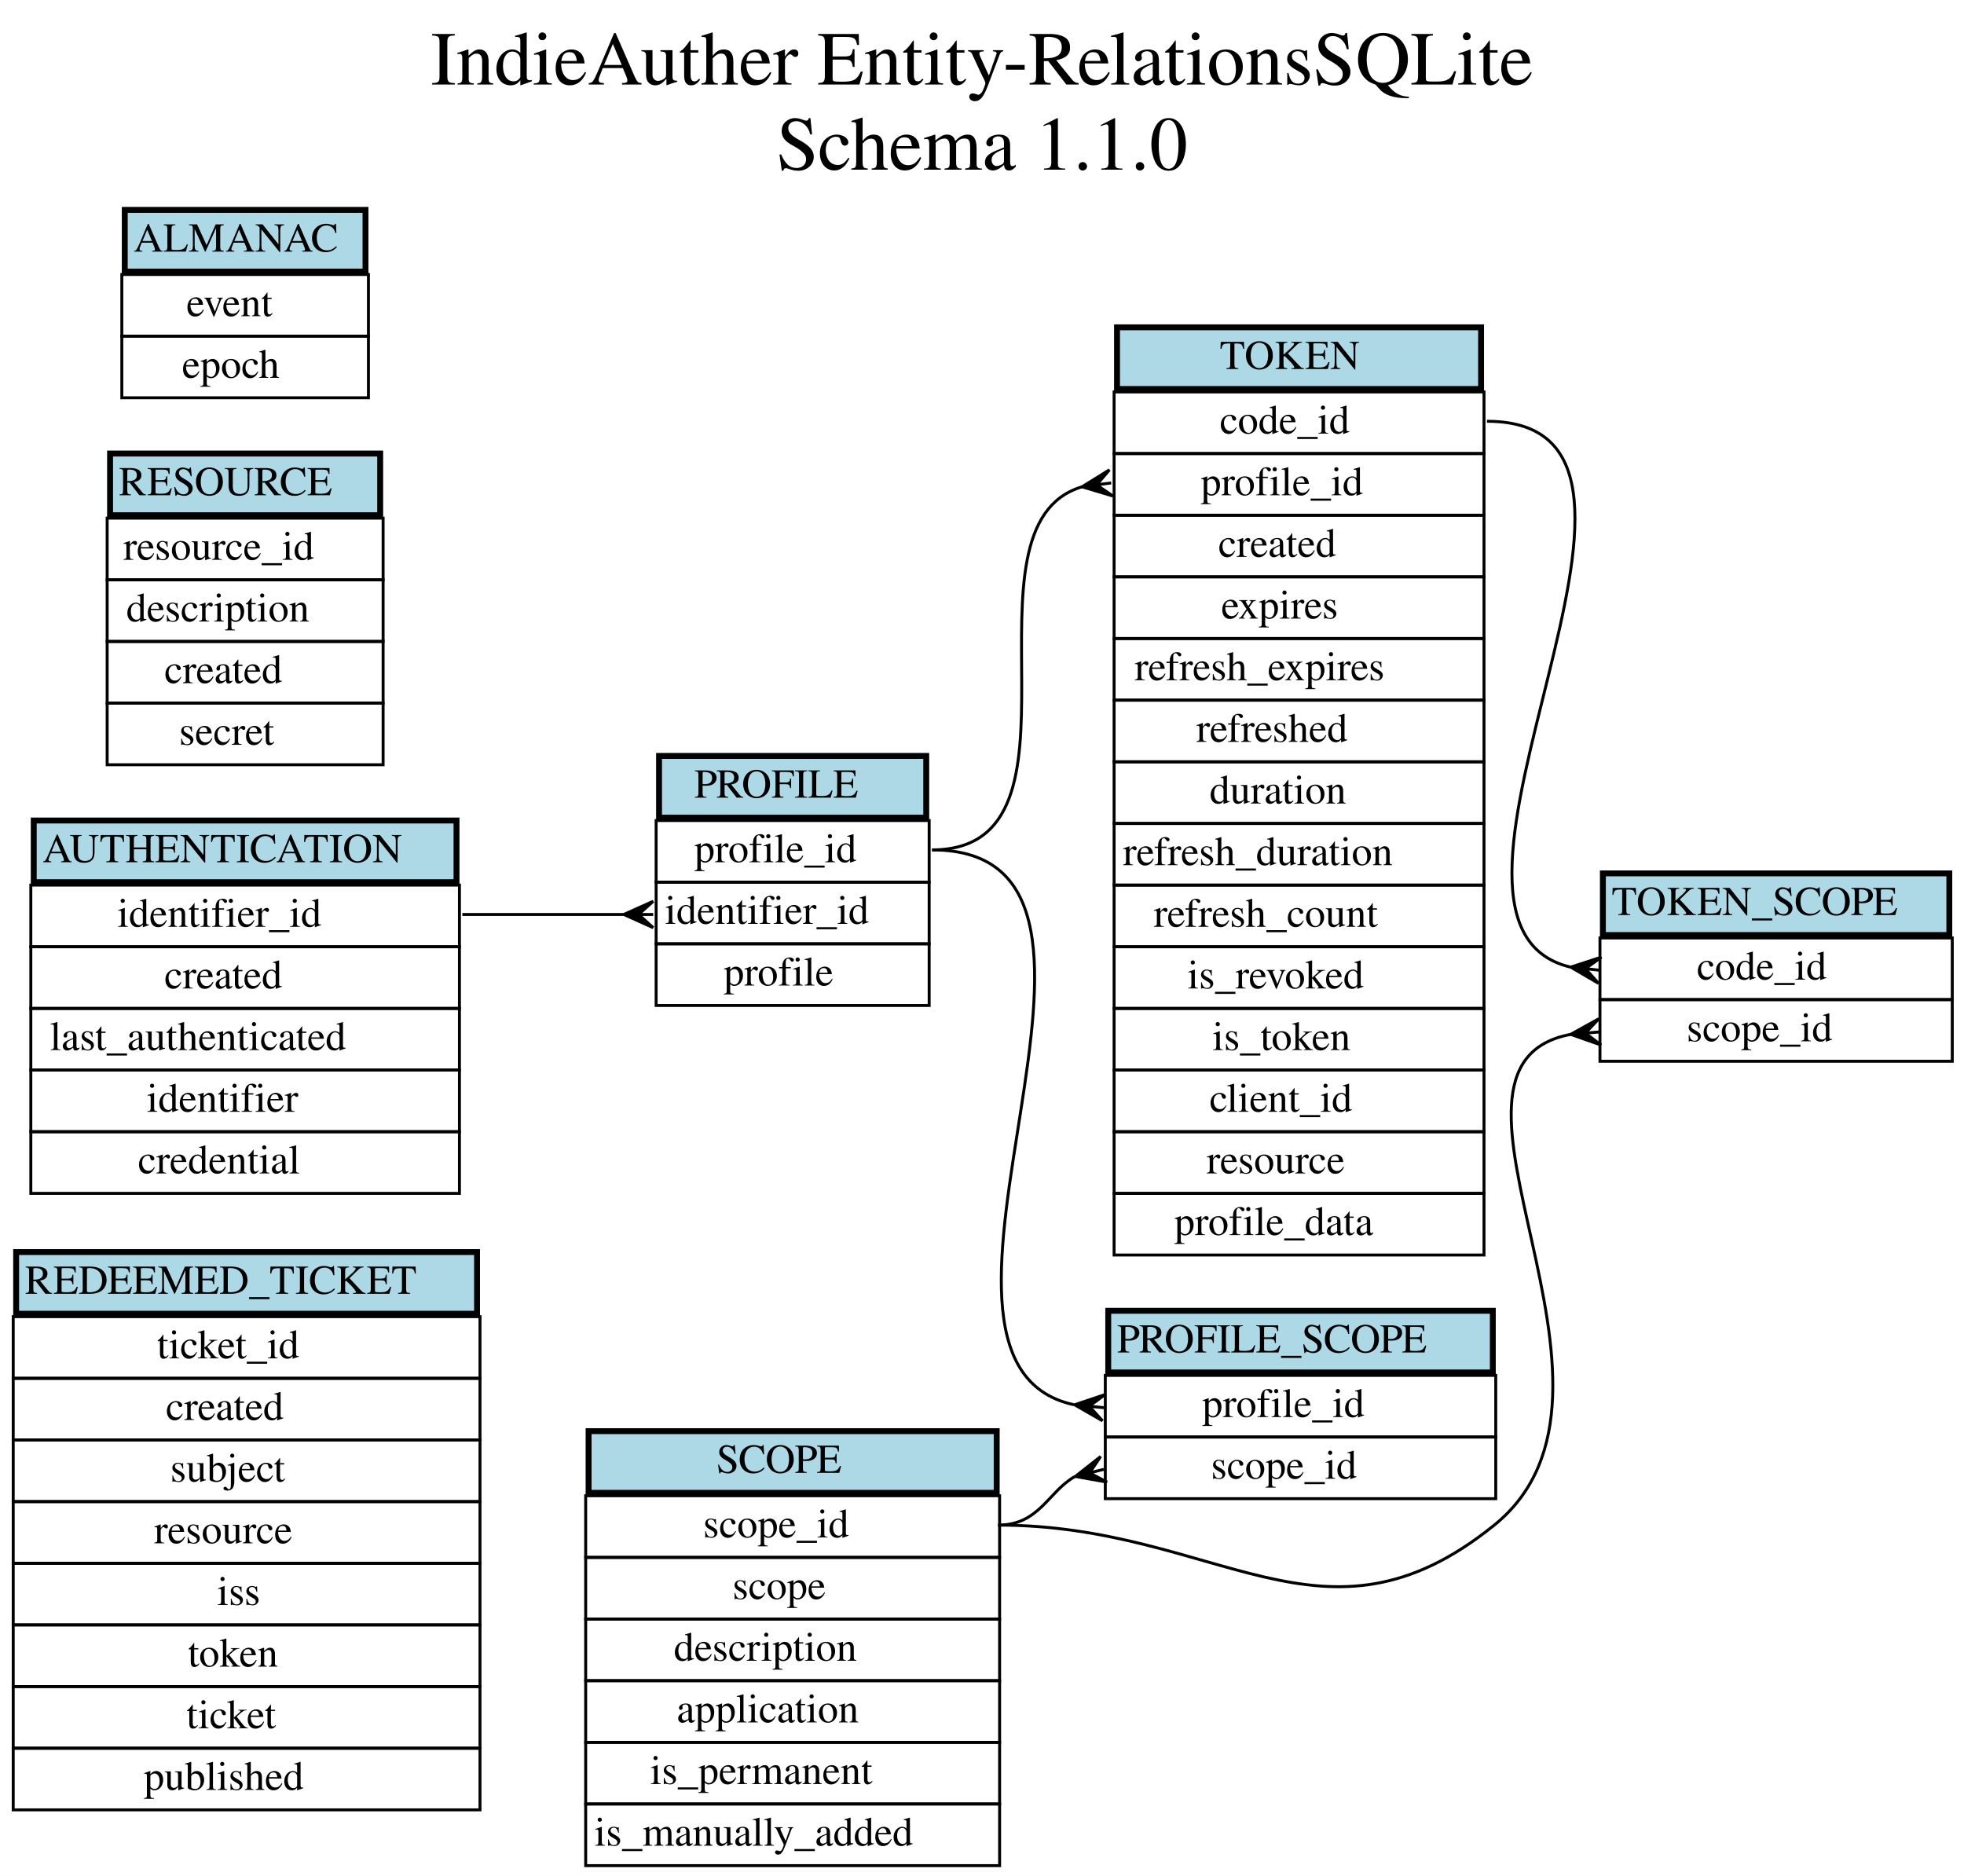
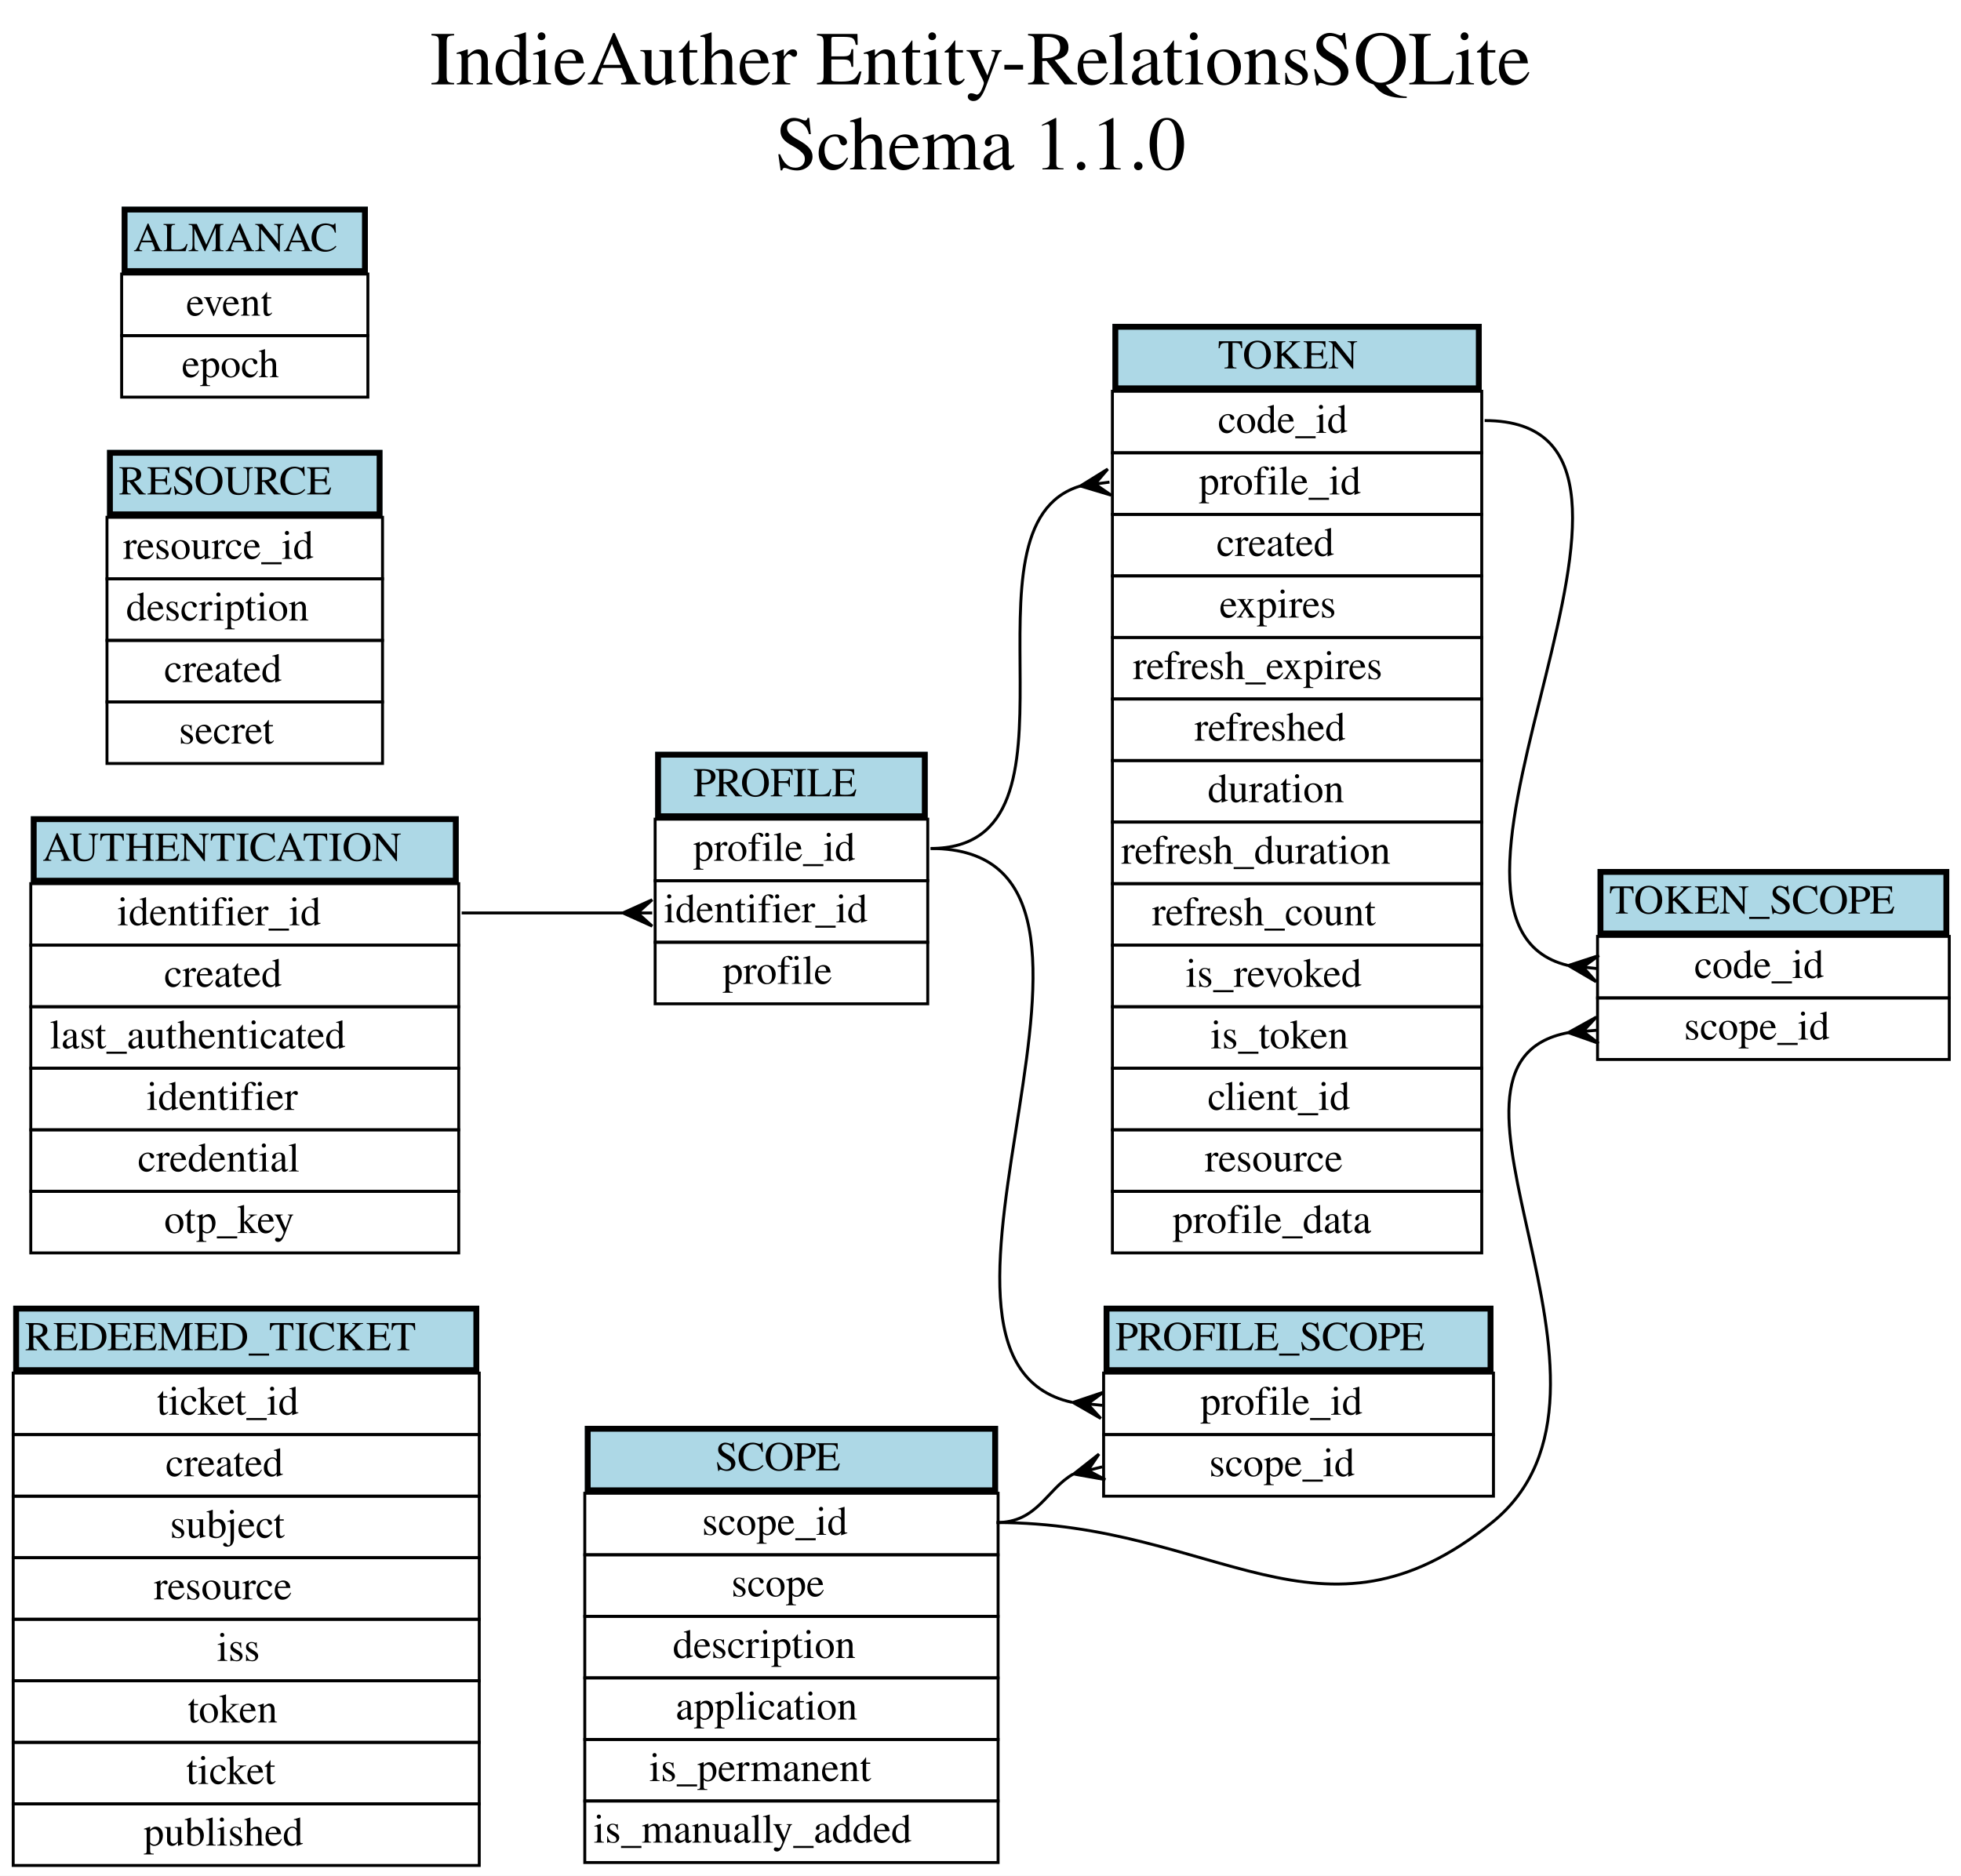
- <svg xmlns="http://www.w3.org/2000/svg" width="669pt" height="639pt" viewBox="0.00 0.00 669.00 639.00">
-   <g id="graph0" class="graph" transform="scale(1 1) rotate(0) translate(4 635)">
-     <polygon fill="white" stroke="transparent" points="-4,4 -4,-635 665,-635 665,4 -4,4" />
-     <text text-anchor="middle" x="330.5" y="-606.2" font-family="Times,serif" font-size="26.00">IndieAuther Entity-RelationsSQLite</text>
-     <text text-anchor="middle" x="330.5" y="-577.2" font-family="Times,serif" font-size="26.00">Schema 1.1.0</text>
+ <svg xmlns="http://www.w3.org/2000/svg" width="669pt" height="640pt" viewBox="0.00 0.00 669.00 640.00">
+   <g id="graph0" class="graph" transform="scale(1 1) rotate(0) translate(4 636)">
+     <polygon fill="white" stroke="transparent" points="-4,4 -4,-636 665,-636 665,4 -4,4" />
+     <text text-anchor="middle" x="330.5" y="-607.2" font-family="Times,serif" font-size="26.00">IndieAuther Entity-RelationsSQLite</text>
+     <text text-anchor="middle" x="330.5" y="-578.2" font-family="Times,serif" font-size="26.00">Schema 1.1.0</text>
    <g id="node1" class="node">
-       <polygon fill="lightblue" stroke="transparent" points="0.5,-186.5 0.5,-209.5 159.5,-209.5 159.5,-186.5 0.5,-186.5" />
-       <polygon fill="none" stroke="black" stroke-width="2" points="1.5,-187.5 1.5,-208.5 158.5,-208.5 158.5,-187.5 1.5,-187.5" />
-       <text text-anchor="start" x="4.5" y="-194.3" font-family="Times,serif" font-size="14.00">REDEEMED_TICKET</text>
-       <polygon fill="none" stroke="black" points="0.5,-165.5 0.5,-186.5 159.5,-186.5 159.5,-165.5 0.5,-165.5" />
-       <text text-anchor="start" x="49.5" y="-172.3" font-family="Times,serif" font-size="14.00">ticket_id</text>
-       <polygon fill="none" stroke="black" points="0.5,-144.5 0.5,-165.5 159.5,-165.5 159.5,-144.5 0.5,-144.5" />
-       <text text-anchor="start" x="52.5" y="-151.3" font-family="Times,serif" font-size="14.00">created</text>
-       <polygon fill="none" stroke="black" points="0.5,-123.5 0.5,-144.5 159.5,-144.5 159.5,-123.5 0.5,-123.5" />
-       <text text-anchor="start" x="54" y="-130.3" font-family="Times,serif" font-size="14.00">subject</text>
-       <polygon fill="none" stroke="black" points="0.5,-102.5 0.5,-123.5 159.5,-123.5 159.5,-102.5 0.5,-102.5" />
-       <text text-anchor="start" x="48.5" y="-109.3" font-family="Times,serif" font-size="14.00">resource</text>
-       <polygon fill="none" stroke="black" points="0.5,-81.5 0.5,-102.5 159.5,-102.5 159.5,-81.5 0.5,-81.5" />
-       <text text-anchor="start" x="70" y="-88.3" font-family="Times,serif" font-size="14.00">iss</text>
-       <polygon fill="none" stroke="black" points="0.5,-60.5 0.5,-81.5 159.5,-81.5 159.5,-60.5 0.5,-60.5" />
-       <text text-anchor="start" x="60" y="-67.3" font-family="Times,serif" font-size="14.00">token</text>
-       <polygon fill="none" stroke="black" points="0.5,-39.5 0.5,-60.5 159.5,-60.5 159.5,-39.5 0.5,-39.5" />
-       <text text-anchor="start" x="59.5" y="-46.3" font-family="Times,serif" font-size="14.00">ticket</text>
-       <polygon fill="none" stroke="black" points="0.5,-18.5 0.5,-39.5 159.5,-39.5 159.5,-18.5 0.5,-18.5" />
-       <text text-anchor="start" x="45" y="-25.3" font-family="Times,serif" font-size="14.00">published</text>
+       <polygon fill="lightblue" stroke="transparent" points="0.5,-167.5 0.5,-190.5 159.5,-190.5 159.5,-167.5 0.5,-167.5" />
+       <polygon fill="none" stroke="black" stroke-width="2" points="1.5,-168.5 1.5,-189.5 158.5,-189.5 158.5,-168.5 1.5,-168.5" />
+       <text text-anchor="start" x="4.5" y="-175.3" font-family="Times,serif" font-size="14.00">REDEEMED_TICKET</text>
+       <polygon fill="none" stroke="black" points="0.5,-146.5 0.5,-167.5 159.5,-167.5 159.5,-146.5 0.5,-146.5" />
+       <text text-anchor="start" x="49.5" y="-153.3" font-family="Times,serif" font-size="14.00">ticket_id</text>
+       <polygon fill="none" stroke="black" points="0.5,-125.5 0.5,-146.5 159.5,-146.5 159.5,-125.5 0.5,-125.5" />
+       <text text-anchor="start" x="52.5" y="-132.3" font-family="Times,serif" font-size="14.00">created</text>
+       <polygon fill="none" stroke="black" points="0.5,-104.5 0.5,-125.5 159.5,-125.5 159.5,-104.5 0.5,-104.5" />
+       <text text-anchor="start" x="54" y="-111.3" font-family="Times,serif" font-size="14.00">subject</text>
+       <polygon fill="none" stroke="black" points="0.5,-83.5 0.5,-104.5 159.5,-104.5 159.5,-83.5 0.5,-83.5" />
+       <text text-anchor="start" x="48.5" y="-90.3" font-family="Times,serif" font-size="14.00">resource</text>
+       <polygon fill="none" stroke="black" points="0.5,-62.5 0.5,-83.5 159.5,-83.5 159.5,-62.5 0.5,-62.5" />
+       <text text-anchor="start" x="70" y="-69.3" font-family="Times,serif" font-size="14.00">iss</text>
+       <polygon fill="none" stroke="black" points="0.5,-41.5 0.5,-62.5 159.5,-62.5 159.5,-41.5 0.5,-41.5" />
+       <text text-anchor="start" x="60" y="-48.3" font-family="Times,serif" font-size="14.00">token</text>
+       <polygon fill="none" stroke="black" points="0.5,-20.5 0.5,-41.5 159.5,-41.5 159.5,-20.5 0.5,-20.5" />
+       <text text-anchor="start" x="59.5" y="-27.3" font-family="Times,serif" font-size="14.00">ticket</text>
+       <polygon fill="none" stroke="black" points="0.5,0.5 0.5,-20.5 159.5,-20.5 159.5,0.5 0.5,0.5" />
+       <text text-anchor="start" x="45" y="-6.3" font-family="Times,serif" font-size="14.00">published</text>
    </g>
    <g id="node2" class="node">
-       <polygon fill="lightblue" stroke="transparent" points="375.5,-501.5 375.5,-524.5 501.5,-524.5 501.5,-501.5 375.5,-501.5" />
-       <polygon fill="none" stroke="black" stroke-width="2" points="376.5,-502.5 376.5,-523.5 500.5,-523.5 500.5,-502.5 376.5,-502.5" />
-       <text text-anchor="start" x="411.5" y="-509.3" font-family="Times,serif" font-size="14.00">TOKEN</text>
-       <polygon fill="none" stroke="black" points="375.5,-480.5 375.5,-501.5 501.5,-501.5 501.5,-480.5 375.5,-480.5" />
-       <text text-anchor="start" x="411.5" y="-487.3" font-family="Times,serif" font-size="14.00">code_id</text>
-       <polygon fill="none" stroke="black" points="375.5,-459.5 375.5,-480.5 501.5,-480.5 501.5,-459.5 375.5,-459.5" />
-       <text text-anchor="start" x="405" y="-466.3" font-family="Times,serif" font-size="14.00">profile_id</text>
-       <polygon fill="none" stroke="black" points="375.5,-438.5 375.5,-459.5 501.5,-459.5 501.5,-438.5 375.5,-438.5" />
-       <text text-anchor="start" x="411" y="-445.3" font-family="Times,serif" font-size="14.00">created</text>
-       <polygon fill="none" stroke="black" points="375.5,-417.5 375.5,-438.5 501.5,-438.5 501.5,-417.5 375.5,-417.5" />
-       <text text-anchor="start" x="412" y="-424.3" font-family="Times,serif" font-size="14.00">expires</text>
-       <polygon fill="none" stroke="black" points="375.5,-396.5 375.5,-417.5 501.5,-417.5 501.5,-396.5 375.5,-396.5" />
-       <text text-anchor="start" x="382.5" y="-403.3" font-family="Times,serif" font-size="14.00">refresh_expires</text>
-       <polygon fill="none" stroke="black" points="375.5,-375.5 375.5,-396.5 501.5,-396.5 501.5,-375.5 375.5,-375.5" />
-       <text text-anchor="start" x="403.5" y="-382.3" font-family="Times,serif" font-size="14.00">refreshed</text>
-       <polygon fill="none" stroke="black" points="375.5,-354.5 375.5,-375.5 501.5,-375.5 501.5,-354.5 375.5,-354.5" />
-       <text text-anchor="start" x="408" y="-361.3" font-family="Times,serif" font-size="14.00">duration</text>
-       <polygon fill="none" stroke="black" points="375.5,-333.5 375.5,-354.5 501.5,-354.5 501.5,-333.5 375.5,-333.5" />
-       <text text-anchor="start" x="378.5" y="-340.3" font-family="Times,serif" font-size="14.00">refresh_duration</text>
-       <polygon fill="none" stroke="black" points="375.5,-312.5 375.5,-333.5 501.5,-333.5 501.5,-312.5 375.5,-312.5" />
-       <text text-anchor="start" x="389" y="-319.3" font-family="Times,serif" font-size="14.00">refresh_count</text>
-       <polygon fill="none" stroke="black" points="375.5,-291.5 375.5,-312.5 501.5,-312.5 501.5,-291.5 375.5,-291.5" />
-       <text text-anchor="start" x="400.5" y="-298.3" font-family="Times,serif" font-size="14.00">is_revoked</text>
-       <polygon fill="none" stroke="black" points="375.5,-270.5 375.5,-291.5 501.5,-291.5 501.5,-270.5 375.5,-270.5" />
-       <text text-anchor="start" x="409" y="-277.3" font-family="Times,serif" font-size="14.00">is_token</text>
-       <polygon fill="none" stroke="black" points="375.5,-249.5 375.5,-270.5 501.5,-270.5 501.5,-249.5 375.5,-249.5" />
-       <text text-anchor="start" x="408" y="-256.3" font-family="Times,serif" font-size="14.00">client_id</text>
-       <polygon fill="none" stroke="black" points="375.5,-228.5 375.5,-249.5 501.5,-249.5 501.5,-228.5 375.5,-228.5" />
-       <text text-anchor="start" x="407" y="-235.3" font-family="Times,serif" font-size="14.00">resource</text>
-       <polygon fill="none" stroke="black" points="375.5,-207.5 375.5,-228.5 501.5,-228.5 501.5,-207.5 375.5,-207.5" />
-       <text text-anchor="start" x="396" y="-214.3" font-family="Times,serif" font-size="14.00">profile_data</text>
+       <polygon fill="lightblue" stroke="transparent" points="375.5,-502.5 375.5,-525.5 501.5,-525.5 501.5,-502.5 375.5,-502.5" />
+       <polygon fill="none" stroke="black" stroke-width="2" points="376.5,-503.5 376.5,-524.5 500.5,-524.5 500.5,-503.5 376.5,-503.5" />
+       <text text-anchor="start" x="411.5" y="-510.3" font-family="Times,serif" font-size="14.00">TOKEN</text>
+       <polygon fill="none" stroke="black" points="375.5,-481.5 375.5,-502.5 501.5,-502.5 501.5,-481.5 375.5,-481.5" />
+       <text text-anchor="start" x="411.5" y="-488.3" font-family="Times,serif" font-size="14.00">code_id</text>
+       <polygon fill="none" stroke="black" points="375.5,-460.5 375.5,-481.5 501.5,-481.5 501.5,-460.5 375.5,-460.5" />
+       <text text-anchor="start" x="405" y="-467.3" font-family="Times,serif" font-size="14.00">profile_id</text>
+       <polygon fill="none" stroke="black" points="375.5,-439.5 375.5,-460.5 501.5,-460.5 501.5,-439.5 375.5,-439.5" />
+       <text text-anchor="start" x="411" y="-446.3" font-family="Times,serif" font-size="14.00">created</text>
+       <polygon fill="none" stroke="black" points="375.5,-418.5 375.5,-439.5 501.5,-439.5 501.5,-418.5 375.5,-418.5" />
+       <text text-anchor="start" x="412" y="-425.3" font-family="Times,serif" font-size="14.00">expires</text>
+       <polygon fill="none" stroke="black" points="375.5,-397.5 375.5,-418.5 501.5,-418.5 501.5,-397.5 375.5,-397.5" />
+       <text text-anchor="start" x="382.5" y="-404.3" font-family="Times,serif" font-size="14.00">refresh_expires</text>
+       <polygon fill="none" stroke="black" points="375.5,-376.5 375.5,-397.5 501.5,-397.5 501.5,-376.5 375.5,-376.5" />
+       <text text-anchor="start" x="403.5" y="-383.3" font-family="Times,serif" font-size="14.00">refreshed</text>
+       <polygon fill="none" stroke="black" points="375.5,-355.5 375.5,-376.5 501.5,-376.5 501.5,-355.5 375.5,-355.5" />
+       <text text-anchor="start" x="408" y="-362.3" font-family="Times,serif" font-size="14.00">duration</text>
+       <polygon fill="none" stroke="black" points="375.5,-334.5 375.5,-355.5 501.5,-355.5 501.5,-334.5 375.5,-334.5" />
+       <text text-anchor="start" x="378.5" y="-341.3" font-family="Times,serif" font-size="14.00">refresh_duration</text>
+       <polygon fill="none" stroke="black" points="375.5,-313.5 375.5,-334.5 501.5,-334.5 501.5,-313.5 375.5,-313.5" />
+       <text text-anchor="start" x="389" y="-320.3" font-family="Times,serif" font-size="14.00">refresh_count</text>
+       <polygon fill="none" stroke="black" points="375.5,-292.5 375.5,-313.5 501.5,-313.5 501.5,-292.5 375.5,-292.5" />
+       <text text-anchor="start" x="400.5" y="-299.3" font-family="Times,serif" font-size="14.00">is_revoked</text>
+       <polygon fill="none" stroke="black" points="375.5,-271.5 375.5,-292.5 501.5,-292.5 501.5,-271.5 375.5,-271.5" />
+       <text text-anchor="start" x="409" y="-278.3" font-family="Times,serif" font-size="14.00">is_token</text>
+       <polygon fill="none" stroke="black" points="375.5,-250.5 375.5,-271.5 501.5,-271.5 501.5,-250.5 375.5,-250.5" />
+       <text text-anchor="start" x="408" y="-257.3" font-family="Times,serif" font-size="14.00">client_id</text>
+       <polygon fill="none" stroke="black" points="375.5,-229.5 375.5,-250.5 501.5,-250.5 501.5,-229.5 375.5,-229.5" />
+       <text text-anchor="start" x="407" y="-236.3" font-family="Times,serif" font-size="14.00">resource</text>
+       <polygon fill="none" stroke="black" points="375.5,-208.5 375.5,-229.5 501.5,-229.5 501.5,-208.5 375.5,-208.5" />
+       <text text-anchor="start" x="396" y="-215.3" font-family="Times,serif" font-size="14.00">profile_data</text>
    </g>
    <g id="node5" class="node">
-       <polygon fill="lightblue" stroke="transparent" points="541,-315.5 541,-338.5 661,-338.5 661,-315.5 541,-315.5" />
-       <polygon fill="none" stroke="black" stroke-width="2" points="542,-316.5 542,-337.5 660,-337.5 660,-316.5 542,-316.5" />
-       <text text-anchor="start" x="545" y="-323.3" font-family="Times,serif" font-size="14.00">TOKEN_SCOPE</text>
-       <polygon fill="none" stroke="black" points="541,-294.5 541,-315.5 661,-315.5 661,-294.5 541,-294.5" />
-       <text text-anchor="start" x="574" y="-301.3" font-family="Times,serif" font-size="14.00">code_id</text>
-       <polygon fill="none" stroke="black" points="541,-273.5 541,-294.5 661,-294.5 661,-273.5 541,-273.5" />
-       <text text-anchor="start" x="570.5" y="-280.3" font-family="Times,serif" font-size="14.00">scope_id</text>
+       <polygon fill="lightblue" stroke="transparent" points="541,-316.5 541,-339.5 661,-339.5 661,-316.5 541,-316.5" />
+       <polygon fill="none" stroke="black" stroke-width="2" points="542,-317.5 542,-338.5 660,-338.5 660,-317.5 542,-317.5" />
+       <text text-anchor="start" x="545" y="-324.3" font-family="Times,serif" font-size="14.00">TOKEN_SCOPE</text>
+       <polygon fill="none" stroke="black" points="541,-295.5 541,-316.5 661,-316.5 661,-295.5 541,-295.5" />
+       <text text-anchor="start" x="574" y="-302.3" font-family="Times,serif" font-size="14.00">code_id</text>
+       <polygon fill="none" stroke="black" points="541,-274.5 541,-295.5 661,-295.5 661,-274.5 541,-274.5" />
+       <text text-anchor="start" x="570.5" y="-281.3" font-family="Times,serif" font-size="14.00">scope_id</text>
    </g>
    <g id="edge2" class="edge">
-       <path fill="none" stroke="black" d="M502.5,-491.5C583.54,-491.5 467.5,-320.92 530.83,-305.6" />
-       <polygon fill="black" stroke="black" points="531.06,-305.57 541.48,-308.97 536.03,-305.04 541,-304.5 541,-304.5 541,-304.5 536.03,-305.04 540.52,-300.03 531.06,-305.57 531.06,-305.57" />
+       <path fill="none" stroke="black" d="M502.5,-492.5C583.54,-492.5 467.5,-321.92 530.83,-306.6" />
+       <polygon fill="black" stroke="black" points="531.06,-306.57 541.48,-309.97 536.03,-306.04 541,-305.5 541,-305.5 541,-305.5 536.03,-306.04 540.52,-301.03 531.06,-306.57 531.06,-306.57" />
    </g>
    <g id="node3" class="node">
-       <polygon fill="lightblue" stroke="transparent" points="219.5,-355.5 219.5,-378.5 312.5,-378.5 312.5,-355.5 219.5,-355.5" />
-       <polygon fill="none" stroke="black" stroke-width="2" points="220.5,-356.5 220.5,-377.5 311.5,-377.5 311.5,-356.5 220.5,-356.5" />
-       <text text-anchor="start" x="232.5" y="-363.3" font-family="Times,serif" font-size="14.00">PROFILE</text>
-       <polygon fill="none" stroke="black" points="219.5,-334.5 219.5,-355.5 312.5,-355.5 312.5,-334.5 219.5,-334.5" />
-       <text text-anchor="start" x="232.5" y="-341.3" font-family="Times,serif" font-size="14.00">profile_id</text>
-       <polygon fill="none" stroke="black" points="219.5,-313.5 219.5,-334.5 312.5,-334.5 312.5,-313.5 219.5,-313.5" />
-       <text text-anchor="start" x="222.5" y="-320.3" font-family="Times,serif" font-size="14.00">identifier_id</text>
-       <polygon fill="none" stroke="black" points="219.5,-292.5 219.5,-313.5 312.5,-313.5 312.5,-292.5 219.5,-292.5" />
-       <text text-anchor="start" x="242.5" y="-299.3" font-family="Times,serif" font-size="14.00">profile</text>
+       <polygon fill="lightblue" stroke="transparent" points="219.5,-356.5 219.5,-379.5 312.5,-379.5 312.5,-356.5 219.5,-356.5" />
+       <polygon fill="none" stroke="black" stroke-width="2" points="220.5,-357.5 220.5,-378.5 311.5,-378.5 311.5,-357.5 220.5,-357.5" />
+       <text text-anchor="start" x="232.5" y="-364.3" font-family="Times,serif" font-size="14.00">PROFILE</text>
+       <polygon fill="none" stroke="black" points="219.5,-335.5 219.5,-356.5 312.5,-356.5 312.5,-335.5 219.5,-335.5" />
+       <text text-anchor="start" x="232.5" y="-342.3" font-family="Times,serif" font-size="14.00">profile_id</text>
+       <polygon fill="none" stroke="black" points="219.5,-314.5 219.5,-335.5 312.5,-335.5 312.5,-314.5 219.5,-314.5" />
+       <text text-anchor="start" x="222.5" y="-321.3" font-family="Times,serif" font-size="14.00">identifier_id</text>
+       <polygon fill="none" stroke="black" points="219.5,-293.5 219.5,-314.5 312.5,-314.5 312.5,-293.5 219.5,-293.5" />
+       <text text-anchor="start" x="242.5" y="-300.3" font-family="Times,serif" font-size="14.00">profile</text>
    </g>
    <g id="edge1" class="edge">
-       <path fill="none" stroke="black" d="M313.5,-345.5C371.57,-345.5 319.81,-455.82 364.58,-469.18" />
-       <polygon fill="black" stroke="black" points="364.59,-469.18 373.91,-474.96 369.54,-469.84 374.5,-470.5 374.5,-470.5 374.5,-470.5 369.54,-469.84 375.09,-466.04 364.59,-469.18 364.59,-469.18" />
+       <path fill="none" stroke="black" d="M313.5,-346.5C371.57,-346.5 319.81,-456.82 364.58,-470.18" />
+       <polygon fill="black" stroke="black" points="364.59,-470.18 373.91,-475.96 369.54,-470.84 374.5,-471.5 374.5,-471.5 374.5,-471.5 369.54,-470.84 375.09,-467.04 364.59,-470.18 364.59,-470.18" />
    </g>
    <g id="node7" class="node">
-       <polygon fill="lightblue" stroke="transparent" points="372.5,-166.5 372.5,-189.5 505.5,-189.5 505.5,-166.5 372.5,-166.5" />
-       <polygon fill="none" stroke="black" stroke-width="2" points="373.5,-167.5 373.5,-188.5 504.5,-188.5 504.5,-167.5 373.5,-167.5" />
-       <text text-anchor="start" x="376.5" y="-174.3" font-family="Times,serif" font-size="14.00">PROFILE_SCOPE</text>
-       <polygon fill="none" stroke="black" points="372.5,-145.5 372.5,-166.5 505.5,-166.5 505.5,-145.5 372.5,-145.5" />
-       <text text-anchor="start" x="405.5" y="-152.3" font-family="Times,serif" font-size="14.00">profile_id</text>
-       <polygon fill="none" stroke="black" points="372.5,-124.5 372.5,-145.5 505.5,-145.5 505.5,-124.5 372.5,-124.5" />
-       <text text-anchor="start" x="408.5" y="-131.3" font-family="Times,serif" font-size="14.00">scope_id</text>
+       <polygon fill="lightblue" stroke="transparent" points="372.5,-167.5 372.5,-190.5 505.5,-190.5 505.5,-167.5 372.5,-167.5" />
+       <polygon fill="none" stroke="black" stroke-width="2" points="373.5,-168.5 373.5,-189.5 504.5,-189.5 504.5,-168.5 373.5,-168.5" />
+       <text text-anchor="start" x="376.5" y="-175.3" font-family="Times,serif" font-size="14.00">PROFILE_SCOPE</text>
+       <polygon fill="none" stroke="black" points="372.5,-146.5 372.5,-167.5 505.5,-167.5 505.5,-146.5 372.5,-146.5" />
+       <text text-anchor="start" x="405.5" y="-153.3" font-family="Times,serif" font-size="14.00">profile_id</text>
+       <polygon fill="none" stroke="black" points="372.5,-125.5 372.5,-146.5 505.5,-146.5 505.5,-125.5 372.5,-125.5" />
+       <text text-anchor="start" x="408.5" y="-132.3" font-family="Times,serif" font-size="14.00">scope_id</text>
    </g>
    <g id="edge5" class="edge">
-       <path fill="none" stroke="black" d="M313.5,-345.5C398.06,-345.5 293.42,-171.48 361.72,-156.52" />
-       <polygon fill="black" stroke="black" points="362.05,-156.49 372.45,-159.98 367.02,-155.99 372,-155.5 372,-155.5 372,-155.5 367.02,-155.99 371.55,-151.02 362.05,-156.49 362.05,-156.49" />
+       <path fill="none" stroke="black" d="M313.5,-346.5C398.06,-346.5 293.42,-172.48 361.72,-157.52" />
+       <polygon fill="black" stroke="black" points="362.05,-157.49 372.45,-160.98 367.02,-156.99 372,-156.5 372,-156.5 372,-156.5 367.02,-156.99 371.55,-152.02 362.05,-157.49 362.05,-157.49" />
    </g>
    <g id="node4" class="node">
-       <polygon fill="lightblue" stroke="transparent" points="195.5,-125.5 195.5,-148.5 336.5,-148.5 336.5,-125.5 195.5,-125.5" />
-       <polygon fill="none" stroke="black" stroke-width="2" points="196.5,-126.5 196.5,-147.5 335.5,-147.5 335.5,-126.5 196.5,-126.5" />
-       <text text-anchor="start" x="240" y="-133.3" font-family="Times,serif" font-size="14.00">SCOPE</text>
-       <polygon fill="none" stroke="black" points="195.5,-104.5 195.5,-125.5 336.5,-125.5 336.5,-104.5 195.5,-104.5" />
-       <text text-anchor="start" x="235.5" y="-111.3" font-family="Times,serif" font-size="14.00">scope_id</text>
-       <polygon fill="none" stroke="black" points="195.5,-83.5 195.5,-104.5 336.5,-104.5 336.5,-83.5 195.5,-83.5" />
-       <text text-anchor="start" x="245.5" y="-90.3" font-family="Times,serif" font-size="14.00">scope</text>
-       <polygon fill="none" stroke="black" points="195.5,-62.5 195.5,-83.5 336.5,-83.5 336.5,-62.5 195.5,-62.5" />
-       <text text-anchor="start" x="225.5" y="-69.3" font-family="Times,serif" font-size="14.00">description</text>
-       <polygon fill="none" stroke="black" points="195.5,-41.5 195.5,-62.5 336.5,-62.5 336.5,-41.5 195.5,-41.5" />
-       <text text-anchor="start" x="226.5" y="-48.3" font-family="Times,serif" font-size="14.00">application</text>
-       <polygon fill="none" stroke="black" points="195.5,-20.5 195.5,-41.5 336.5,-41.5 336.5,-20.5 195.5,-20.5" />
-       <text text-anchor="start" x="217.5" y="-27.3" font-family="Times,serif" font-size="14.00">is_permanent</text>
-       <polygon fill="none" stroke="black" points="195.5,0.5 195.5,-20.5 336.5,-20.5 336.5,0.5 195.5,0.5" />
-       <text text-anchor="start" x="198.5" y="-6.3" font-family="Times,serif" font-size="14.00">is_manually_added</text>
+       <polygon fill="lightblue" stroke="transparent" points="195.5,-126.5 195.5,-149.5 336.5,-149.5 336.5,-126.5 195.5,-126.5" />
+       <polygon fill="none" stroke="black" stroke-width="2" points="196.5,-127.5 196.5,-148.5 335.5,-148.5 335.5,-127.5 196.5,-127.5" />
+       <text text-anchor="start" x="240" y="-134.3" font-family="Times,serif" font-size="14.00">SCOPE</text>
+       <polygon fill="none" stroke="black" points="195.5,-105.5 195.5,-126.5 336.5,-126.5 336.5,-105.5 195.5,-105.5" />
+       <text text-anchor="start" x="235.5" y="-112.3" font-family="Times,serif" font-size="14.00">scope_id</text>
+       <polygon fill="none" stroke="black" points="195.5,-84.5 195.5,-105.5 336.5,-105.5 336.5,-84.5 195.5,-84.5" />
+       <text text-anchor="start" x="245.5" y="-91.3" font-family="Times,serif" font-size="14.00">scope</text>
+       <polygon fill="none" stroke="black" points="195.5,-63.5 195.5,-84.5 336.5,-84.5 336.5,-63.5 195.5,-63.5" />
+       <text text-anchor="start" x="225.5" y="-70.3" font-family="Times,serif" font-size="14.00">description</text>
+       <polygon fill="none" stroke="black" points="195.5,-42.5 195.5,-63.5 336.5,-63.5 336.5,-42.5 195.5,-42.5" />
+       <text text-anchor="start" x="226.5" y="-49.3" font-family="Times,serif" font-size="14.00">application</text>
+       <polygon fill="none" stroke="black" points="195.5,-21.5 195.5,-42.5 336.5,-42.5 336.5,-21.5 195.5,-21.5" />
+       <text text-anchor="start" x="217.5" y="-28.3" font-family="Times,serif" font-size="14.00">is_permanent</text>
+       <polygon fill="none" stroke="black" points="195.5,-0.5 195.5,-21.5 336.5,-21.5 336.5,-0.5 195.5,-0.5" />
+       <text text-anchor="start" x="198.5" y="-7.3" font-family="Times,serif" font-size="14.00">is_manually_added</text>
    </g>
    <g id="edge3" class="edge">
-       <path fill="none" stroke="black" d="M336,-115.5C411.11,-115.5 446.59,-68.28 505,-115.5 561.48,-161.16 474,-271.95 531.03,-282.66" />
-       <polygon fill="black" stroke="black" points="531.03,-282.66 540.62,-287.98 536.02,-283.08 541,-283.5 541,-283.5 541,-283.5 536.02,-283.08 541.38,-279.02 531.03,-282.66 531.03,-282.66" />
+       <path fill="none" stroke="black" d="M336,-116.5C411.11,-116.5 446.59,-69.28 505,-116.5 561.48,-162.16 474,-272.95 531.03,-283.66" />
+       <polygon fill="black" stroke="black" points="531.03,-283.66 540.62,-288.98 536.02,-284.08 541,-284.5 541,-284.5 541,-284.5 536.02,-284.08 541.38,-280.02 531.03,-283.66 531.03,-283.66" />
    </g>
    <g id="edge6" class="edge">
-       <path fill="none" stroke="black" d="M336,-115.5C349.99,-115.5 353.05,-126.87 362.09,-132.02" />
-       <polygon fill="black" stroke="black" points="362.3,-132.07 370.91,-138.86 367.15,-133.28 372,-134.5 372,-134.5 372,-134.5 367.15,-133.28 373.09,-130.14 362.3,-132.07 362.3,-132.07" />
+       <path fill="none" stroke="black" d="M336,-116.5C349.99,-116.5 353.05,-127.87 362.09,-133.02" />
+       <polygon fill="black" stroke="black" points="362.3,-133.07 370.91,-139.86 367.15,-134.28 372,-135.5 372,-135.5 372,-135.5 367.15,-134.28 373.09,-131.14 362.3,-133.07 362.3,-133.07" />
    </g>
    <g id="node6" class="node">
-       <polygon fill="lightblue" stroke="transparent" points="6.5,-333.5 6.5,-356.5 152.5,-356.5 152.5,-333.5 6.5,-333.5" />
-       <polygon fill="none" stroke="black" stroke-width="2" points="7.5,-334.5 7.5,-355.5 151.5,-355.5 151.5,-334.5 7.5,-334.5" />
-       <text text-anchor="start" x="10.5" y="-341.3" font-family="Times,serif" font-size="14.00">AUTHENTICATION</text>
-       <polygon fill="none" stroke="black" points="6.5,-312.5 6.5,-333.5 152.5,-333.5 152.5,-312.5 6.5,-312.5" />
-       <text text-anchor="start" x="36" y="-319.3" font-family="Times,serif" font-size="14.00">identifier_id</text>
-       <polygon fill="none" stroke="black" points="6.5,-291.5 6.5,-312.5 152.5,-312.5 152.5,-291.5 6.5,-291.5" />
-       <text text-anchor="start" x="52" y="-298.3" font-family="Times,serif" font-size="14.00">created</text>
-       <polygon fill="none" stroke="black" points="6.5,-270.5 6.5,-291.5 152.5,-291.5 152.5,-270.5 6.5,-270.5" />
-       <text text-anchor="start" x="13" y="-277.3" font-family="Times,serif" font-size="14.00">last_authenticated</text>
-       <polygon fill="none" stroke="black" points="6.5,-249.5 6.5,-270.5 152.5,-270.5 152.5,-249.5 6.5,-249.5" />
-       <text text-anchor="start" x="46" y="-256.3" font-family="Times,serif" font-size="14.00">identifier</text>
-       <polygon fill="none" stroke="black" points="6.5,-228.5 6.5,-249.5 152.5,-249.5 152.5,-228.5 6.5,-228.5" />
-       <text text-anchor="start" x="43" y="-235.3" font-family="Times,serif" font-size="14.00">credential</text>
+       <polygon fill="lightblue" stroke="transparent" points="6.5,-334.5 6.5,-357.5 152.5,-357.5 152.5,-334.5 6.5,-334.5" />
+       <polygon fill="none" stroke="black" stroke-width="2" points="7.5,-335.5 7.5,-356.5 151.5,-356.5 151.5,-335.5 7.5,-335.5" />
+       <text text-anchor="start" x="10.5" y="-342.3" font-family="Times,serif" font-size="14.00">AUTHENTICATION</text>
+       <polygon fill="none" stroke="black" points="6.5,-313.5 6.5,-334.5 152.5,-334.5 152.5,-313.5 6.5,-313.5" />
+       <text text-anchor="start" x="36" y="-320.3" font-family="Times,serif" font-size="14.00">identifier_id</text>
+       <polygon fill="none" stroke="black" points="6.5,-292.5 6.5,-313.5 152.5,-313.5 152.5,-292.5 6.5,-292.5" />
+       <text text-anchor="start" x="52" y="-299.3" font-family="Times,serif" font-size="14.00">created</text>
+       <polygon fill="none" stroke="black" points="6.5,-271.5 6.5,-292.5 152.5,-292.5 152.5,-271.5 6.5,-271.5" />
+       <text text-anchor="start" x="13" y="-278.3" font-family="Times,serif" font-size="14.00">last_authenticated</text>
+       <polygon fill="none" stroke="black" points="6.5,-250.5 6.5,-271.5 152.5,-271.5 152.5,-250.5 6.5,-250.5" />
+       <text text-anchor="start" x="46" y="-257.3" font-family="Times,serif" font-size="14.00">identifier</text>
+       <polygon fill="none" stroke="black" points="6.5,-229.5 6.5,-250.5 152.5,-250.5 152.5,-229.5 6.5,-229.5" />
+       <text text-anchor="start" x="43" y="-236.3" font-family="Times,serif" font-size="14.00">credential</text>
+       <polygon fill="none" stroke="black" points="6.5,-208.5 6.5,-229.5 152.5,-229.5 152.5,-208.5 6.5,-208.5" />
+       <text text-anchor="start" x="52" y="-215.3" font-family="Times,serif" font-size="14.00">otp_key</text>
    </g>
    <g id="edge4" class="edge">
-       <path fill="none" stroke="black" d="M153.5,-323.5C178.66,-323.5 187.39,-323.5 208.32,-323.5" />
-       <polygon fill="black" stroke="black" points="208.5,-323.5 218.5,-328 213.5,-323.5 218.5,-323.5 218.5,-323.5 218.5,-323.5 213.5,-323.5 218.5,-319 208.5,-323.5 208.5,-323.5" />
+       <path fill="none" stroke="black" d="M153.5,-324.5C178.66,-324.5 187.39,-324.5 208.32,-324.5" />
+       <polygon fill="black" stroke="black" points="208.5,-324.5 218.5,-329 213.5,-324.5 218.5,-324.5 218.5,-324.5 218.5,-324.5 213.5,-324.5 218.5,-320 208.5,-324.5 208.5,-324.5" />
    </g>
    <g id="node8" class="node">
-       <polygon fill="lightblue" stroke="transparent" points="32.5,-458.5 32.5,-481.5 126.5,-481.5 126.5,-458.5 32.5,-458.5" />
-       <polygon fill="none" stroke="black" stroke-width="2" points="33.5,-459.5 33.5,-480.5 125.5,-480.5 125.5,-459.5 33.5,-459.5" />
-       <text text-anchor="start" x="36.5" y="-466.3" font-family="Times,serif" font-size="14.00">RESOURCE</text>
-       <polygon fill="none" stroke="black" points="32.5,-437.5 32.5,-458.5 126.5,-458.5 126.5,-437.5 32.5,-437.5" />
-       <text text-anchor="start" x="38" y="-444.3" font-family="Times,serif" font-size="14.00">resource_id</text>
-       <polygon fill="none" stroke="black" points="32.5,-416.5 32.5,-437.5 126.5,-437.5 126.5,-416.5 32.5,-416.5" />
-       <text text-anchor="start" x="39" y="-423.3" font-family="Times,serif" font-size="14.00">description</text>
-       <polygon fill="none" stroke="black" points="32.5,-395.5 32.5,-416.5 126.5,-416.5 126.5,-395.5 32.5,-395.5" />
-       <text text-anchor="start" x="52" y="-402.3" font-family="Times,serif" font-size="14.00">created</text>
-       <polygon fill="none" stroke="black" points="32.5,-374.5 32.5,-395.5 126.5,-395.5 126.5,-374.5 32.5,-374.5" />
-       <text text-anchor="start" x="57" y="-381.3" font-family="Times,serif" font-size="14.00">secret</text>
+       <polygon fill="lightblue" stroke="transparent" points="32.5,-459.5 32.5,-482.5 126.5,-482.5 126.5,-459.5 32.5,-459.5" />
+       <polygon fill="none" stroke="black" stroke-width="2" points="33.5,-460.5 33.5,-481.5 125.5,-481.5 125.5,-460.5 33.5,-460.5" />
+       <text text-anchor="start" x="36.5" y="-467.3" font-family="Times,serif" font-size="14.00">RESOURCE</text>
+       <polygon fill="none" stroke="black" points="32.5,-438.5 32.5,-459.5 126.5,-459.5 126.5,-438.5 32.5,-438.5" />
+       <text text-anchor="start" x="38" y="-445.3" font-family="Times,serif" font-size="14.00">resource_id</text>
+       <polygon fill="none" stroke="black" points="32.5,-417.5 32.5,-438.5 126.5,-438.5 126.5,-417.5 32.5,-417.5" />
+       <text text-anchor="start" x="39" y="-424.3" font-family="Times,serif" font-size="14.00">description</text>
+       <polygon fill="none" stroke="black" points="32.5,-396.5 32.5,-417.5 126.5,-417.5 126.5,-396.5 32.5,-396.5" />
+       <text text-anchor="start" x="52" y="-403.3" font-family="Times,serif" font-size="14.00">created</text>
+       <polygon fill="none" stroke="black" points="32.5,-375.5 32.5,-396.5 126.5,-396.5 126.5,-375.5 32.5,-375.5" />
+       <text text-anchor="start" x="57" y="-382.3" font-family="Times,serif" font-size="14.00">secret</text>
    </g>
    <g id="node9" class="node">
-       <polygon fill="lightblue" stroke="transparent" points="37.5,-541.5 37.5,-564.5 121.5,-564.5 121.5,-541.5 37.5,-541.5" />
-       <polygon fill="none" stroke="black" stroke-width="2" points="38.5,-542.5 38.5,-563.5 120.5,-563.5 120.5,-542.5 38.5,-542.5" />
-       <text text-anchor="start" x="41.5" y="-549.3" font-family="Times,serif" font-size="14.00">ALMANAC</text>
-       <polygon fill="none" stroke="black" points="37.5,-520.5 37.5,-541.5 121.5,-541.5 121.5,-520.5 37.5,-520.5" />
-       <text text-anchor="start" x="59.5" y="-527.3" font-family="Times,serif" font-size="14.00">event</text>
-       <polygon fill="none" stroke="black" points="37.5,-499.5 37.5,-520.5 121.5,-520.5 121.5,-499.5 37.5,-499.5" />
-       <text text-anchor="start" x="58" y="-506.3" font-family="Times,serif" font-size="14.00">epoch</text>
+       <polygon fill="lightblue" stroke="transparent" points="37.5,-542.5 37.5,-565.5 121.5,-565.5 121.5,-542.5 37.5,-542.5" />
+       <polygon fill="none" stroke="black" stroke-width="2" points="38.5,-543.5 38.5,-564.5 120.5,-564.5 120.5,-543.5 38.5,-543.5" />
+       <text text-anchor="start" x="41.5" y="-550.3" font-family="Times,serif" font-size="14.00">ALMANAC</text>
+       <polygon fill="none" stroke="black" points="37.5,-521.5 37.5,-542.5 121.5,-542.5 121.5,-521.5 37.5,-521.5" />
+       <text text-anchor="start" x="59.5" y="-528.3" font-family="Times,serif" font-size="14.00">event</text>
+       <polygon fill="none" stroke="black" points="37.5,-500.5 37.5,-521.5 121.5,-521.5 121.5,-500.5 37.5,-500.5" />
+       <text text-anchor="start" x="58" y="-507.3" font-family="Times,serif" font-size="14.00">epoch</text>
    </g>
  </g>
</svg>
